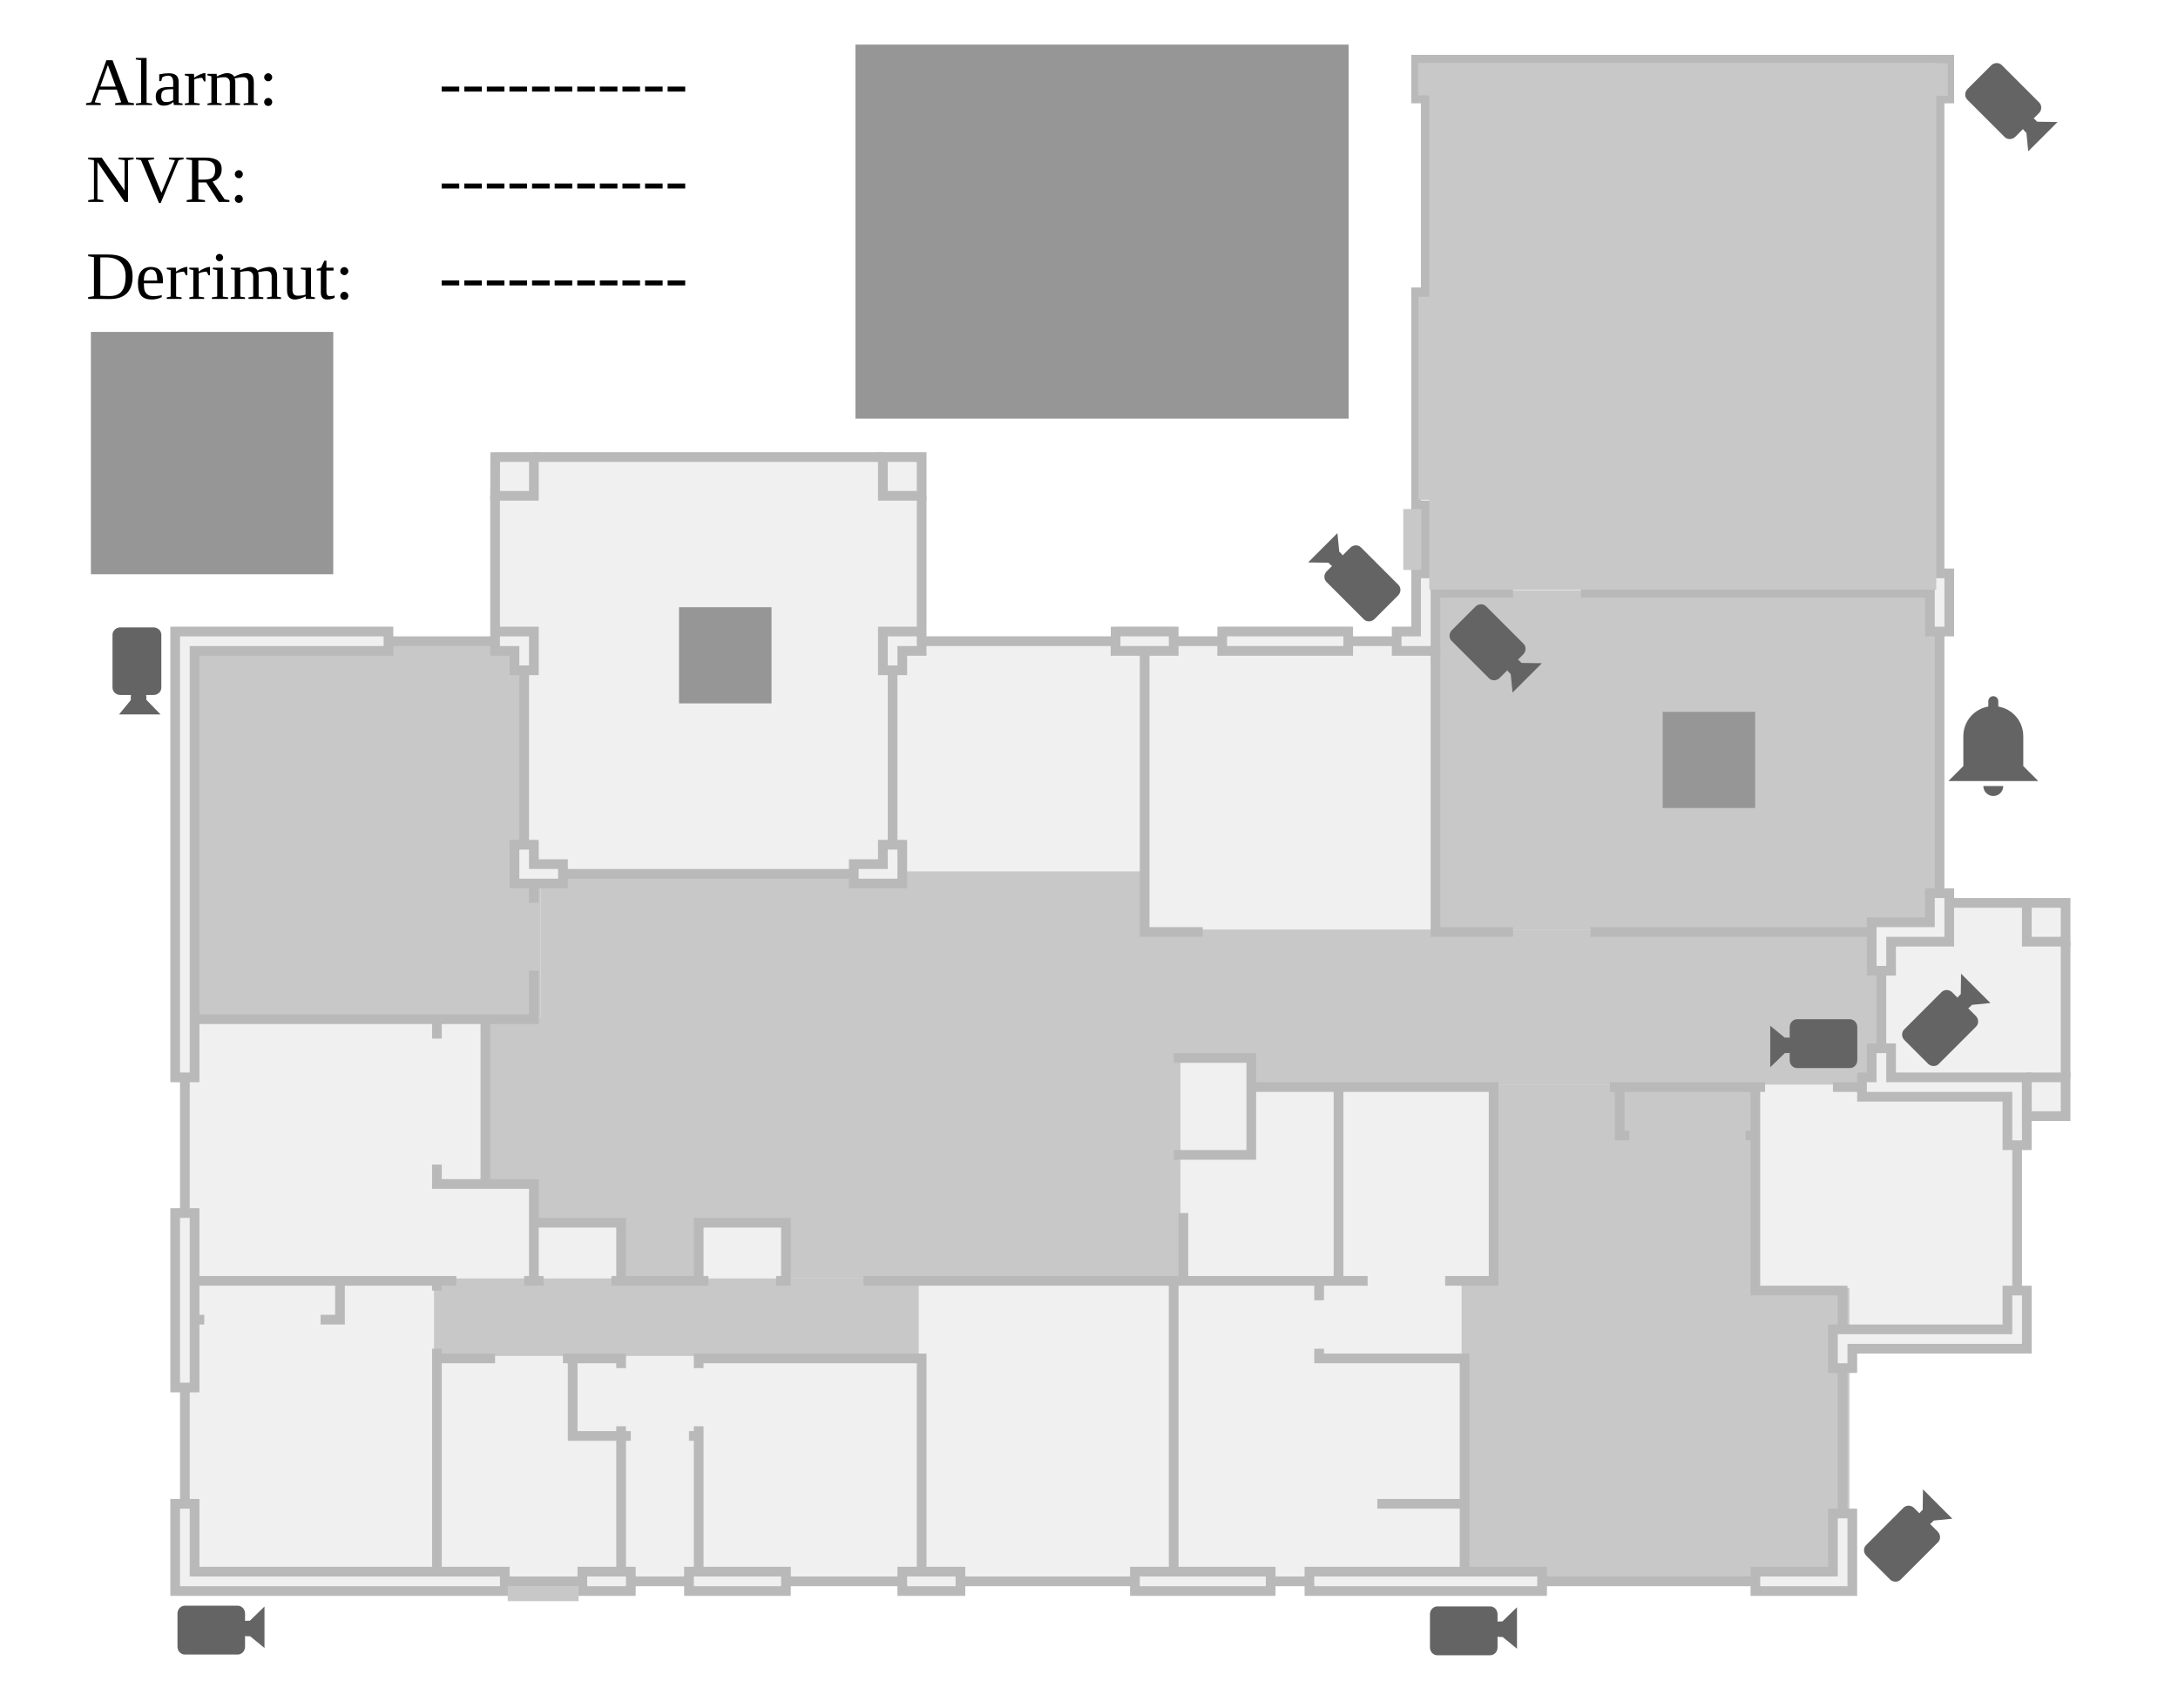
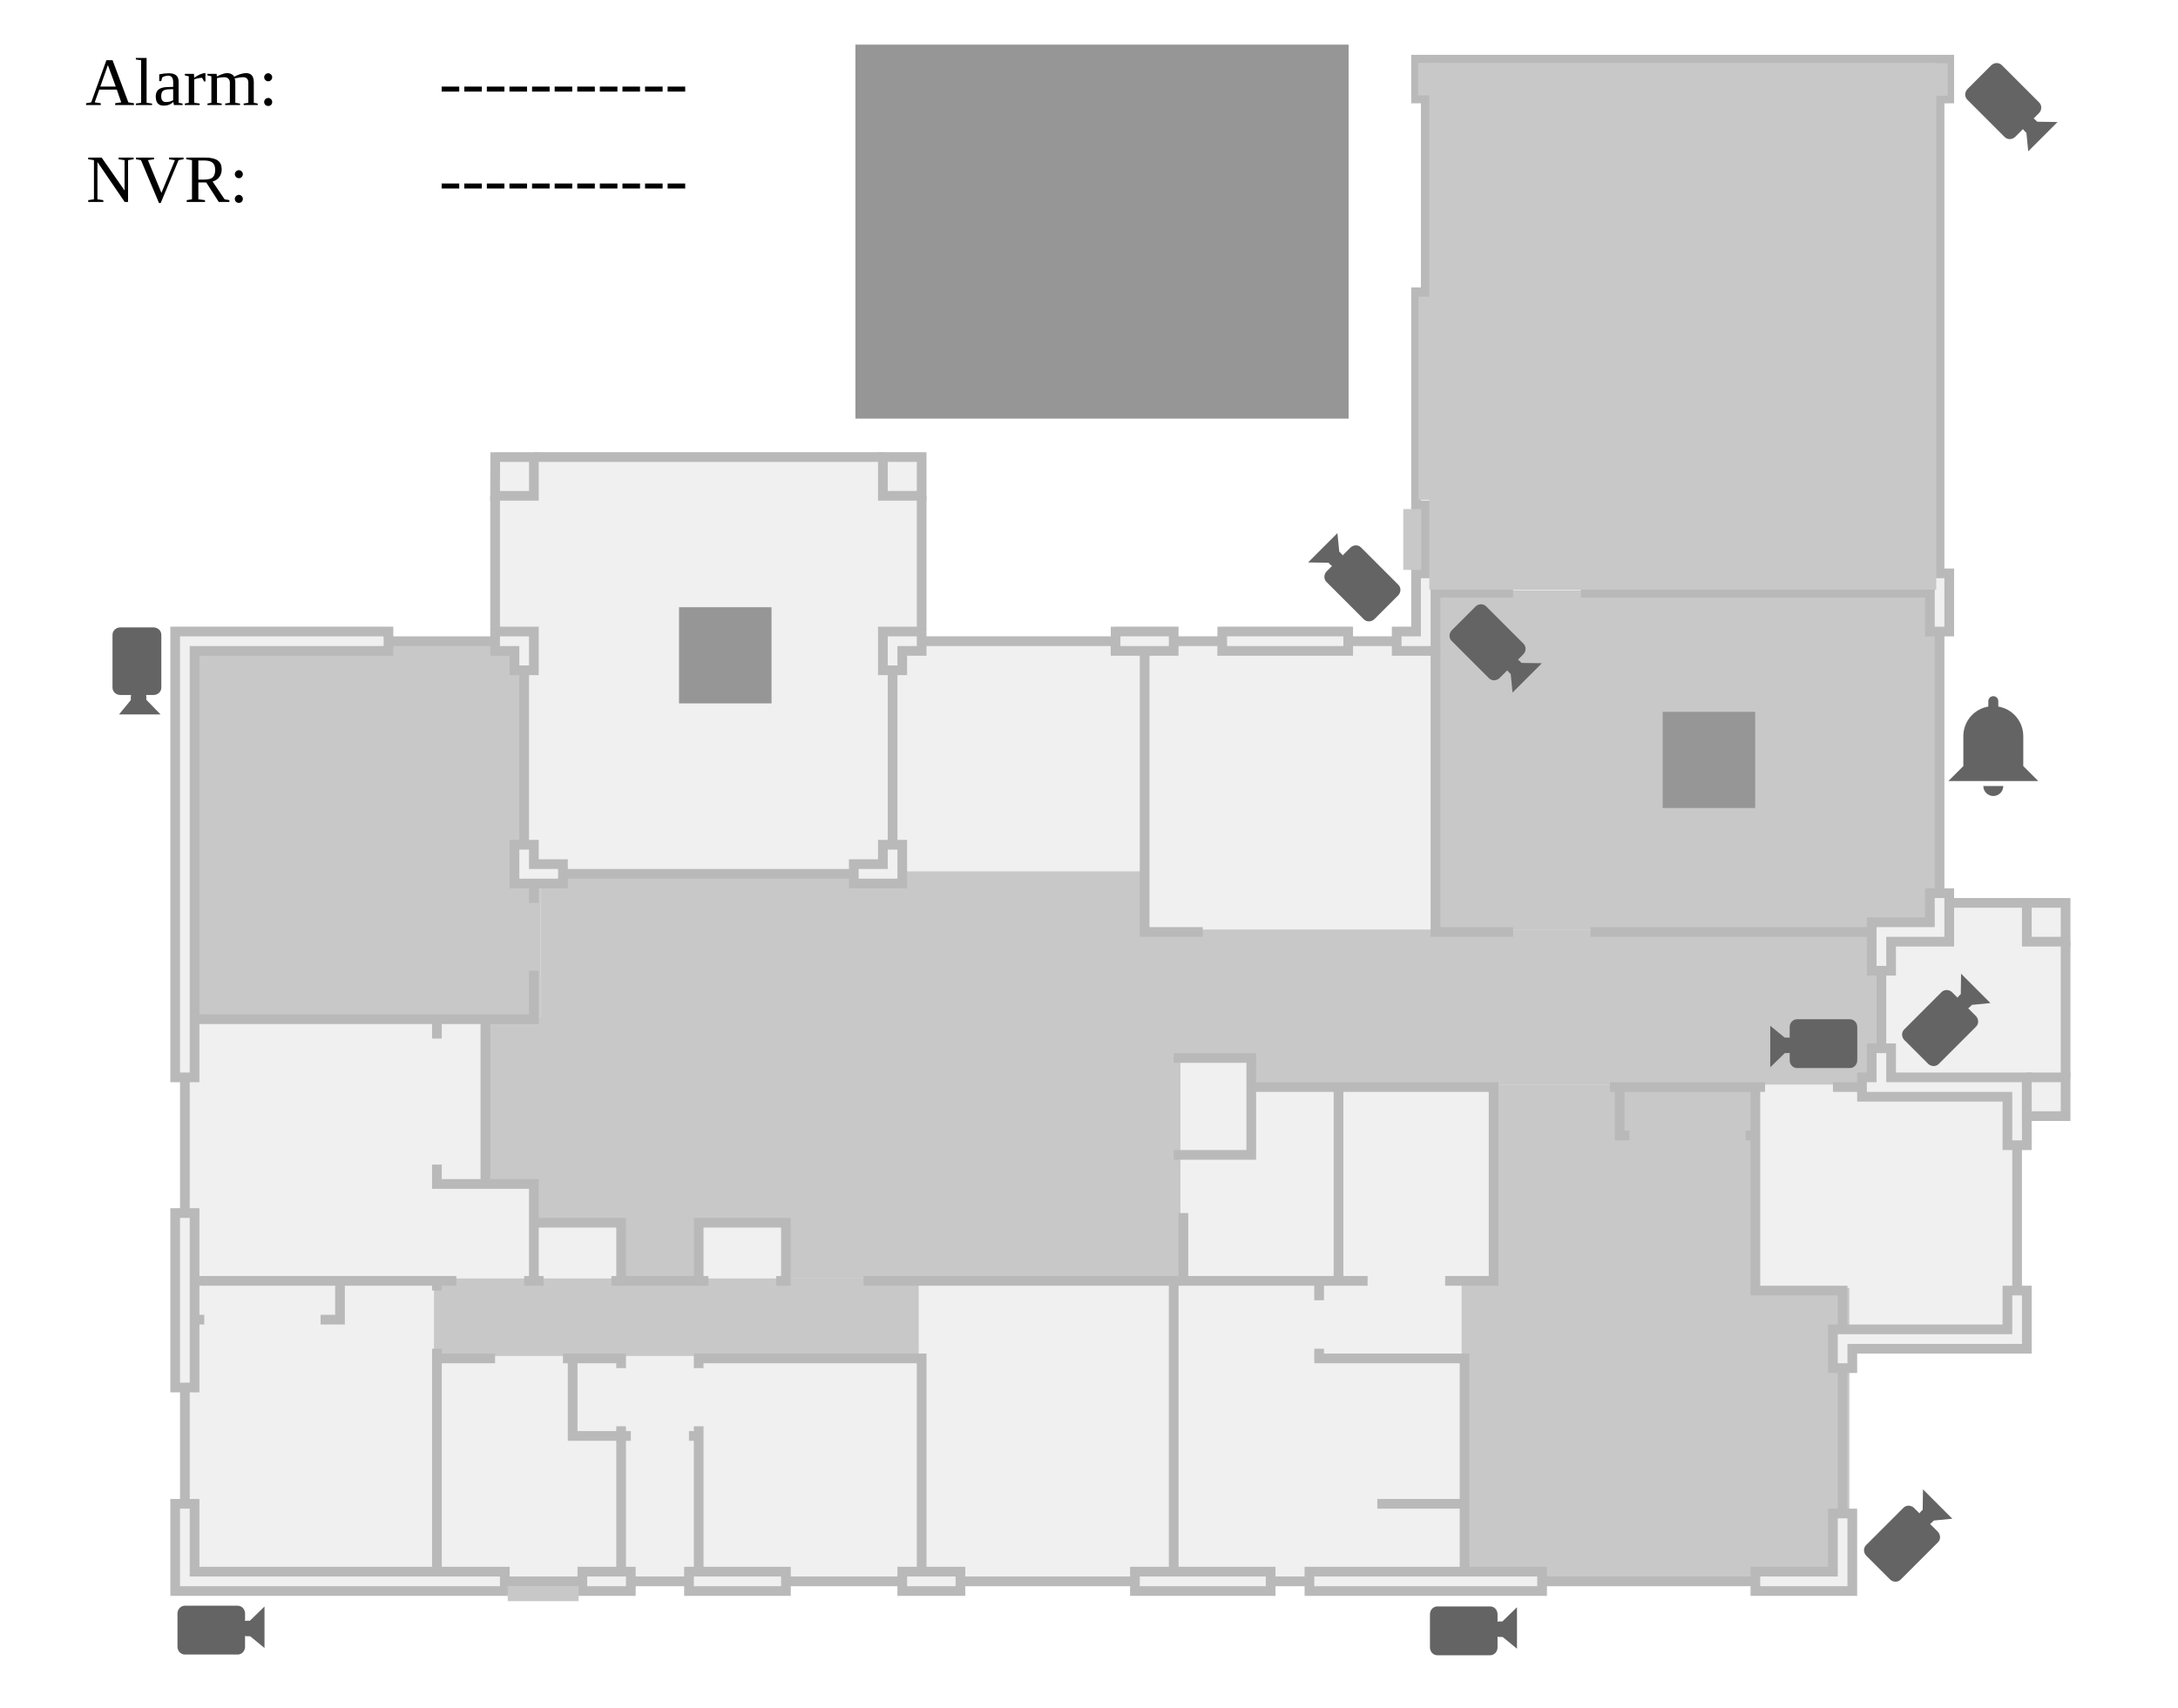
<svg xmlns="http://www.w3.org/2000/svg" version="1.1" id="svg4485" width="224.665" height="176.183" viewBox="0 0 224.665 176.183">
  <defs id="defs4489" />
  <path style="fill:#f0f0f0;fill-opacity:1;stroke:none;stroke-width:0;stroke-miterlimit:4;stroke-dasharray:none;stroke-opacity:1" d="m 146.082,5.664 v 4 h 1 V 29.664 h -1 v 15 9 11 h -2 v 1 h -5 v -1 h -13 v 1 h -5 v -1 h -6 v 1 H 95.082 v -19 H 51.082 v 16.5 1.5 1.5 h -11 v -1.5 h -22 v 47 h 1 v 13 h -1 v 18 h 1 v 12 h -1 v 9 H 191.082 v -8 h -1 v -14 h 1 v -3 h 18 v -6 h -1 v -14 h 1 v -3 h 4 V 92.664 h -13 v -28 h 1 v -6 h -1 v -39 -3 -6 h 1 V 5.664 Z" id="rect4639" />
  <rect style="fill:#c8c8c8;fill-opacity:1;stroke:#b9b9b9;stroke-width:0;stroke-miterlimit:4;stroke-dasharray:none" id="rect7" width="0" height="0" x="7.082" y="1.664" />
  <rect style="fill:#c8c8c8;fill-opacity:1;stroke:#b9b9b9;stroke-width:0;stroke-miterlimit:4;stroke-dasharray:none;stroke-opacity:1" id="binary_sensor.back_hallway" width="50" height="8" x="44.767" y="131.905" />
  <path style="fill:#c8c8c8;fill-opacity:1;stroke:#ff0000;stroke-width:0;stroke-miterlimit:4;stroke-dasharray:none;stroke-opacity:1" d="m 39.767,65.905 v 1 H 19.767 V 104.905 H 55.767 V 90.905 h -3 v -4 h 1 v -18 h -1 v -2 h -2 v -1 z" id="binary_sensor.theatre_room" />
  <path style="fill:#c8c8c8;fill-opacity:1;stroke:#b9b9b9;stroke-width:0;stroke-miterlimit:4;stroke-dasharray:none;stroke-opacity:1" d="m 57.767,89.905 v 1 h -2 v 14 h -6 v 17 h 5 v 4 h 9 v 6 h 8 v -6 h 9 v 6 H 121.767 V 95.905 h -4 V 89.905 H 92.767 v 1 h -5 v -1 z" id="binary_sensor.kitchen" />
  <path style="fill:#c8c8c8;fill-opacity:1;stroke:#b9b9b9;stroke-width:0;stroke-miterlimit:4;stroke-dasharray:none;stroke-opacity:1" d="m 121.767,95.905 v 13 h 7 v 3 h 63 v -1 h 1 v -3 h 1 v -8 h -1 v -4 z" id="binary_sensor.front_hallway" />
  <path style="fill:#c8c8c8;fill-opacity:1;stroke:#b9b9b9;stroke-width:0;stroke-miterlimit:4;stroke-dasharray:none;stroke-opacity:1" d="m 147.767,60.905 v 35 h 45 v -1 h 6 v -3 h 1 v -27 h -1 v -4 z" id="binary_sensor.salon" />
  <path style="fill:#c8c8c8;fill-opacity:1;stroke:#b9b9b9;stroke-width:0;stroke-miterlimit:4;stroke-dasharray:none;stroke-opacity:1" d="m 153.767,111.905 v 20 h -3 v 30 h 8 v 1 h 22 v -1 h 8 v -6 h 2 v -15 h -2 v -4 h 2 v -4 h -10 v -21 z" id="binary_sensor.master_bedroom" />
  <g id="layer1" transform="translate(-1.822591,17.06098)" />
  <path style="fill:none;stroke:#b9b9b9;stroke-width:1px;stroke-linecap:butt;stroke-linejoin:miter;stroke-opacity:1" d="m 146.07,6.158 h 55 v 4 h -2 V 8.158 h -51 v 2 h -2 z" id="path4528" />
  <path style="fill:none;stroke:#b9b9b9;stroke-width:1px;stroke-linecap:butt;stroke-linejoin:miter;stroke-opacity:1" d="m 146.07,30.158 h 2 v 22 h -2 z" id="path4530" />
  <path style="fill:none;stroke:#b9b9b9;stroke-width:1px;stroke-linecap:butt;stroke-linejoin:miter;stroke-opacity:1" d="m 199.07,59.158 h 2 v 6 h -2 z" id="path4534" />
  <path style="fill:none;stroke:#b9b9b9;stroke-width:1px;stroke-linecap:butt;stroke-linejoin:miter;stroke-opacity:1" d="m 146.07,59.158 h 2 v 8 h -4 v -2 h 2 z" id="path4536" />
  <path style="fill:none;stroke:#b9b9b9;stroke-width:1px;stroke-linecap:butt;stroke-linejoin:miter;stroke-opacity:1" d="m 199.07,92.158 h 2 v 5 h -6 v 3 h -2 v -5 h 6 z" id="path4538" />
  <path style="fill:none;stroke:#b9b9b9;stroke-width:1px;stroke-linecap:butt;stroke-linejoin:miter;stroke-opacity:1" d="m 209.07,93.158 h 4 v 4 h -4 z" id="path4540" />
  <path style="fill:none;stroke:#b9b9b9;stroke-width:1px;stroke-linecap:butt;stroke-linejoin:miter;stroke-opacity:1" d="m 209.07,118.158 v -7 h -14 v -3 h -2 v 3 h -1 v 2 h 15 v 5 h 2.5" id="path4560" />
  <path style="fill:none;stroke:#b9b9b9;stroke-width:1px;stroke-linecap:butt;stroke-linejoin:miter;stroke-opacity:1" d="M 147.07,10.158 V 30.158" id="path4564" />
  <path style="fill:none;stroke:#b9b9b9;stroke-width:1px;stroke-linecap:butt;stroke-linejoin:miter;stroke-opacity:1" d="M 200.07,10.158 V 59.158" id="path4566" />
  <path style="fill:none;stroke:#b9b9b9;stroke-width:1px;stroke-linecap:butt;stroke-linejoin:miter;stroke-opacity:1" d="m 147.07,52.158 v 7" id="path4568" />
  <path style="fill:none;stroke:#b9b9b9;stroke-width:1px;stroke-linecap:butt;stroke-linejoin:miter;stroke-opacity:1" d="m 156.07,61.158 h -8" id="path4570" />
  <path style="fill:none;stroke:#b9b9b9;stroke-width:1px;stroke-linecap:butt;stroke-linejoin:miter;stroke-opacity:1" d="m 163.07,61.158 h 36" id="path4572" />
  <path style="fill:none;stroke:#b9b9b9;stroke-width:1px;stroke-linecap:butt;stroke-linejoin:miter;stroke-opacity:1" d="m 200.07,65.158 v 27" id="path4574" />
  <path style="fill:none;stroke:#b9b9b9;stroke-width:1px;stroke-linecap:butt;stroke-linejoin:miter;stroke-opacity:1" d="m 201.07,93.158 h 8" id="path4576" />
  <path style="fill:none;stroke:#b9b9b9;stroke-width:1px;stroke-linecap:butt;stroke-linejoin:miter;stroke-opacity:1" d="M 213.07,97.158 V 111.158" id="path4578" />
  <path style="fill:none;stroke:#b9b9b9;stroke-width:1px;stroke-linecap:butt;stroke-linejoin:miter;stroke-opacity:1" d="m 209.07,111.158 h 4 v 4 h -4 v -4" id="path4580" />
  <path style="fill:none;stroke:#b9b9b9;stroke-width:1px;stroke-linecap:butt;stroke-linejoin:miter;stroke-opacity:1" d="m 189.07,137.158 h 18 v -4 h 2 v 6 h -18 v 2 h -2 v -4.5" id="path4582" />
  <path style="fill:none;stroke:#b9b9b9;stroke-width:1px;stroke-linecap:butt;stroke-linejoin:miter;stroke-opacity:1" d="m 208.07,118.158 v 15" id="path4584" />
  <path style="fill:none;stroke:#b9b9b9;stroke-width:1px;stroke-linecap:butt;stroke-linejoin:miter;stroke-opacity:1" d="m 181.07,112.158 v 21 h 9 v 4" id="path4586" />
  <path style="fill:none;stroke:#b9b9b9;stroke-width:1px;stroke-linecap:butt;stroke-linejoin:miter;stroke-opacity:1" d="m 181.07,162.158 h 8 v -6 h 2 v 8 h -10 z" id="path4588" />
  <path style="fill:none;stroke:#b9b9b9;stroke-width:1px;stroke-linecap:butt;stroke-linejoin:miter;stroke-opacity:1" d="m 190.07,141.158 v 15" id="path4590" />
  <path style="fill:none;stroke:#b9b9b9;stroke-width:1px;stroke-linecap:butt;stroke-linejoin:miter;stroke-opacity:1" d="m 135.07,162.158 h 24 v 2 h -24 v -0.649 -1.851" id="path4592" />
  <path style="fill:none;stroke:#b9b9b9;stroke-width:1px;stroke-linecap:butt;stroke-linejoin:miter;stroke-opacity:1" d="m 136.07,139.158 v 1 h 15 v 22" id="path4596" />
  <path style="fill:none;stroke:#b9b9b9;stroke-width:1px;stroke-linecap:butt;stroke-linejoin:miter;stroke-opacity:1" d="m 142.07,155.158 h 9" id="path4602" />
  <path style="fill:none;stroke:#b9b9b9;stroke-width:1px;stroke-linecap:butt;stroke-linejoin:miter;stroke-opacity:1" d="m 159.07,163.158 h 22" id="path4604" />
  <path style="fill:none;stroke:#b9b9b9;stroke-width:1px;stroke-linecap:butt;stroke-linejoin:miter;stroke-opacity:1" d="m 189.07,112.158 h 3" id="path4606" />
  <path style="fill:none;stroke:#b9b9b9;stroke-width:1px;stroke-linecap:butt;stroke-linejoin:miter;stroke-opacity:1" d="m 166.07,112.158 h 16" id="path4610" />
  <path style="fill:none;stroke:#b9b9b9;stroke-width:1px;stroke-linecap:butt;stroke-linejoin:miter;stroke-opacity:1" d="m 168.07,117.158 h -1 v -5" id="path4612" />
  <path style="fill:none;stroke:#b9b9b9;stroke-width:1px;stroke-linecap:butt;stroke-linejoin:miter;stroke-opacity:1" d="m 180.07,117.158 h 1" id="path4614" />
  <path style="fill:none;stroke:#b9b9b9;stroke-width:1px;stroke-linecap:butt;stroke-linejoin:miter;stroke-opacity:1" d="m 194.07,100.158 v 8" id="path4616" />
  <path style="fill:none;stroke:#b9b9b9;stroke-width:1px;stroke-linecap:butt;stroke-linejoin:miter;stroke-opacity:1" d="m 148.07,67.158 v 29 h 8" id="path4618" />
  <path style="fill:none;stroke:#b9b9b9;stroke-width:1px;stroke-linecap:butt;stroke-linejoin:miter;stroke-opacity:1" d="m 164.07,96.158 h 29" id="path4620" />
  <path style="fill:none;stroke:#b9b9b9;stroke-width:1px;stroke-linecap:butt;stroke-linejoin:miter;stroke-opacity:1" d="m 126.07,65.158 h 13 v 2 h -13 l 0.012,-2.494" id="path4622" />
  <path style="fill:none;stroke:#b9b9b9;stroke-width:1px;stroke-linecap:butt;stroke-linejoin:miter;stroke-opacity:1" d="m 115.07,65.158 h 6 v 2 h -6 l 0.012,-2.494" id="path4624" />
  <path style="fill:none;stroke:#b9b9b9;stroke-width:1px;stroke-linecap:butt;stroke-linejoin:miter;stroke-opacity:1" d="m 124.07,96.158 h -6 V 67.158" id="path4626" />
  <path style="fill:none;stroke:#b9b9b9;stroke-width:1px;stroke-linecap:butt;stroke-linejoin:miter;stroke-opacity:1" d="m 121.07,66.158 h 5" id="path4628" />
  <path style="fill:none;stroke:#b9b9b9;stroke-width:1px;stroke-linecap:butt;stroke-linejoin:miter;stroke-opacity:1" d="m 95.07,65.158 h -4 v 4 h 2 v -2 h 2 v -2" id="path4630" />
  <path style="fill:none;stroke:#b9b9b9;stroke-width:1px;stroke-linecap:butt;stroke-linejoin:miter;stroke-opacity:1" d="M 95.07,66.158 H 115.07" id="path4632" />
  <path style="fill:none;stroke:#b9b9b9;stroke-width:1px;stroke-linecap:butt;stroke-linejoin:miter;stroke-opacity:1" d="m 88.07,89.158 h 3 v -2 h 2 v 4 h -5 z" id="path4634" />
  <path style="fill:none;stroke:#b9b9b9;stroke-width:1px;stroke-linecap:butt;stroke-linejoin:miter;stroke-opacity:1" d="m 92.07,69.158 v 18" id="path4636" />
  <path style="fill:none;stroke:#b9b9b9;stroke-width:1px;stroke-linecap:butt;stroke-linejoin:miter;stroke-opacity:1" d="m 91.07,47.158 h 4 v 4 h -4 z" id="path4638" />
  <path style="fill:none;stroke:#b9b9b9;stroke-width:1px;stroke-linecap:butt;stroke-linejoin:miter;stroke-opacity:1" d="m 95.07,51.158 v 14" id="path4640" />
  <path style="fill:none;stroke:#b9b9b9;stroke-width:1px;stroke-linecap:butt;stroke-linejoin:miter;stroke-opacity:1" d="m 51.07,47.158 h 4 v 4 h -4 l 0.012,-4.494" id="path4644" />
  <path style="fill:none;stroke:#b9b9b9;stroke-width:1px;stroke-linecap:butt;stroke-linejoin:miter;stroke-opacity:1" d="M 55.07,47.158 H 91.07" id="path4646" />
  <path style="fill:none;stroke:#b9b9b9;stroke-width:1px;stroke-linecap:butt;stroke-linejoin:miter;stroke-opacity:1" d="m 51.07,65.158 h 4 v 4 h -2 v -2 h -2 v -2" id="path4648" />
  <path style="fill:none;stroke:#b9b9b9;stroke-width:1px;stroke-linecap:butt;stroke-linejoin:miter;stroke-opacity:1" d="m 51.07,51.158 v 14" id="path4650" />
  <path style="fill:none;stroke:#b9b9b9;stroke-width:1px;stroke-linecap:butt;stroke-linejoin:miter;stroke-opacity:1" d="m 53.07,87.158 h 2 v 2 h 3 v 2 h -5 v -4.5" id="path4652" />
  <path style="fill:none;stroke:#b9b9b9;stroke-width:1px;stroke-linecap:butt;stroke-linejoin:miter;stroke-opacity:1" d="m 54.07,69.158 v 18" id="path4654" />
  <path style="fill:none;stroke:#b9b9b9;stroke-width:1px;stroke-linecap:butt;stroke-linejoin:miter;stroke-opacity:1" d="m 55.07,91.158 v 2" id="path4656" />
  <path style="fill:none;stroke:#b9b9b9;stroke-width:1px;stroke-linecap:butt;stroke-linejoin:miter;stroke-opacity:1" d="M 58.07,90.158 H 88.07" id="path4658" />
  <path style="fill:none;stroke:#b9b9b9;stroke-width:1px;stroke-linecap:butt;stroke-linejoin:miter;stroke-opacity:1" d="m 40.07,65.158 h 0.5 -22.5 v 46 h 2 V 67.158 h 20 v -2" id="path4660" />
  <path style="fill:none;stroke:#b9b9b9;stroke-width:1px;stroke-linecap:butt;stroke-linejoin:miter;stroke-opacity:1" d="m 40.07,66.158 h 11" id="path4662" />
  <path style="fill:none;stroke:#b9b9b9;stroke-width:1px;stroke-linecap:butt;stroke-linejoin:miter;stroke-opacity:1" d="m 20.07,105.158 h 35 v -5" id="path4664" />
  <path style="fill:none;stroke:#b9b9b9;stroke-width:1px;stroke-linecap:butt;stroke-linejoin:miter;stroke-opacity:1" d="m 45.07,105.158 v 2" id="path4666" />
  <path style="fill:none;stroke:#b9b9b9;stroke-width:1px;stroke-linecap:butt;stroke-linejoin:miter;stroke-opacity:1" d="m 18.07,125.158 h 2 v 18 h -2 z" id="path4668" />
  <path style="fill:none;stroke:#b9b9b9;stroke-width:1px;stroke-linecap:butt;stroke-linejoin:miter;stroke-opacity:1" d="m 19.07,111.158 v 14" id="path4670" />
  <path style="fill:none;stroke:#b9b9b9;stroke-width:1px;stroke-linecap:butt;stroke-linejoin:miter;stroke-opacity:1" d="m 18.07,155.158 h 2 v 7 h 32 v 2 H 18.07 Z" id="path4672" />
  <path style="fill:none;stroke:#b9b9b9;stroke-width:1px;stroke-linecap:butt;stroke-linejoin:miter;stroke-opacity:1" d="m 19.07,143.158 v 12" id="path4674" />
  <path style="fill:none;stroke:#b9b9b9;stroke-width:1px;stroke-linecap:butt;stroke-linejoin:miter;stroke-opacity:1" d="M 20.07,132.158 H 47.07" id="path4676" />
  <path style="fill:none;stroke:#b9b9b9;stroke-width:1px;stroke-linecap:butt;stroke-linejoin:miter;stroke-opacity:1" d="m 45.07,133.158 v 0" id="path4678" />
  <path style="fill:none;stroke:#b9b9b9;stroke-width:1px;stroke-linecap:butt;stroke-linejoin:miter;stroke-opacity:1" d="m 33.07,136.158 h 2 v -4" id="path4680" />
  <path style="fill:none;stroke:#b9b9b9;stroke-width:1px;stroke-linecap:butt;stroke-linejoin:miter;stroke-opacity:1" d="m 21.07,136.158 h -1" id="path4682" />
  <path style="fill:none;stroke:#b9b9b9;stroke-width:1px;stroke-linecap:butt;stroke-linejoin:miter;stroke-opacity:1" d="m 45.07,139.158 v 23" id="path4684" />
  <path style="fill:none;stroke:#b9b9b9;stroke-width:1px;stroke-linecap:butt;stroke-linejoin:miter;stroke-opacity:1" d="M 45.07,133.158 Z" id="path4686" />
  <path style="fill:none;stroke:#b9b9b9;stroke-width:1px;stroke-linecap:butt;stroke-linejoin:miter;stroke-opacity:1" d="m 45.07,140.158 h 6" id="path4688" />
  <path style="fill:none;stroke:#b9b9b9;stroke-width:1px;stroke-linecap:butt;stroke-linejoin:miter;stroke-opacity:1" d="m 45.07,132.158 v 1" id="path4690" />
  <path style="fill:none;stroke:#b9b9b9;stroke-width:1px;stroke-linecap:butt;stroke-linejoin:miter;stroke-opacity:1" d="m 50.07,122.158 v -17" id="path4692" />
  <path style="fill:none;stroke:#b9b9b9;stroke-width:1px;stroke-linecap:butt;stroke-linejoin:miter;stroke-opacity:1" d="m 45.07,120.158 v 2 h 10 v 10 0" id="path4694" />
  <path style="fill:none;stroke:#b9b9b9;stroke-width:1px;stroke-linecap:butt;stroke-linejoin:miter;stroke-opacity:1" d="m 54.07,132.158 h 2" id="path4696" />
  <path style="fill:none;stroke:#b9b9b9;stroke-width:1px;stroke-linecap:butt;stroke-linejoin:miter;stroke-opacity:1" d="m 55.07,126.158 h 1.405 7.595 v 6 h 8 v -6 h 9 v 6 h -1" id="path4698" />
  <path style="fill:none;stroke:#b9b9b9;stroke-width:1px;stroke-linecap:butt;stroke-linejoin:miter;stroke-opacity:1" d="m 63.07,132.158 h 1" id="path4700" />
  <path style="fill:none;stroke:#b9b9b9;stroke-width:1px;stroke-linecap:butt;stroke-linejoin:miter;stroke-opacity:1" d="m 73.07,132.158 h -1" id="path4702" />
  <path style="fill:none;stroke:#b9b9b9;stroke-width:1px;stroke-linecap:butt;stroke-linejoin:miter;stroke-opacity:1" d="m 59.57,162.158 h 0.767 4.733 v 2 h -5 v -2" id="path4712" />
  <path style="fill:none;stroke:#b9b9b9;stroke-width:1px;stroke-linecap:butt;stroke-linejoin:miter;stroke-opacity:1" d="m 71.07,162.158 h 2.507 7.493 v 2 h -10 v -2.5" id="path4714" />
  <path style="fill:none;stroke:#b9b9b9;stroke-width:1px;stroke-linecap:butt;stroke-linejoin:miter;stroke-opacity:1" d="m 93.07,162.158 h 0.442 5.558 v 2 h -6 v -2.5 0.5" id="path4718" />
  <path style="fill:none;stroke:#b9b9b9;stroke-width:1px;stroke-linecap:butt;stroke-linejoin:miter;stroke-opacity:1" d="m 117.07,162.158 h 14 v 2 h -14 v -2.5 0.5" id="path4720" />
  <path style="fill:none;stroke:#b9b9b9;stroke-width:1px;stroke-linecap:butt;stroke-linejoin:miter;stroke-opacity:1" d="m 99.07,163.158 h 17.822 0.178 v 0" id="path4722" />
  <path style="fill:none;stroke:#b9b9b9;stroke-width:1px;stroke-linecap:butt;stroke-linejoin:miter;stroke-opacity:1" d="m 131.07,163.158 h 4" id="path4724" />
  <path style="fill:none;stroke:#b9b9b9;stroke-width:1px;stroke-linecap:butt;stroke-linejoin:miter;stroke-opacity:1" d="m 81.07,163.158 h 12" id="path4726" />
  <path style="fill:none;stroke:#b9b9b9;stroke-width:1px;stroke-linecap:butt;stroke-linejoin:miter;stroke-opacity:1" d="m 65.07,163.158 h 6" id="path4728" />
  <path style="fill:none;stroke:#b9b9b9;stroke-width:1px;stroke-linecap:butt;stroke-linejoin:miter;stroke-opacity:1" d="m 52.07,163.158 h 8" id="path4730" />
  <path style="fill:none;stroke:#b9b9b9;stroke-width:1px;stroke-linecap:butt;stroke-linejoin:miter;stroke-opacity:1" d="m 72.07,147.158 v 15" id="path4732" />
  <path style="fill:none;stroke:#b9b9b9;stroke-width:1px;stroke-linecap:butt;stroke-linejoin:miter;stroke-opacity:1" d="m 71.07,148.158 v 0" id="path4734" />
  <path style="fill:none;stroke:#b9b9b9;stroke-width:1px;stroke-linecap:butt;stroke-linejoin:miter;stroke-opacity:1" d="m 71.07,148.158 h 1" id="path4736" />
  <path style="fill:none;stroke:#b9b9b9;stroke-width:1px;stroke-linecap:butt;stroke-linejoin:miter;stroke-opacity:1" d="m 64.07,147.158 v 15" id="path4738" />
  <path style="fill:none;stroke:#b9b9b9;stroke-width:1px;stroke-linecap:butt;stroke-linejoin:miter;stroke-opacity:1" d="m 58.07,140.158 h 6 v 1" id="path4740" />
  <path style="fill:none;stroke:#b9b9b9;stroke-width:1px;stroke-linecap:butt;stroke-linejoin:miter;stroke-opacity:1" d="m 59.07,140.158 v 8 h 6" id="path4744" />
  <path style="fill:none;stroke:#b9b9b9;stroke-width:1px;stroke-linecap:butt;stroke-linejoin:miter;stroke-opacity:1" d="m 72.07,141.158 v -1 h 23 v 22" id="path4746" />
  <path style="fill:none;stroke:#b9b9b9;stroke-width:1px;stroke-linecap:butt;stroke-linejoin:miter;stroke-opacity:1" d="M 89.07,132.158 H 141.07" id="path4748" />
  <path style="fill:none;stroke:#b9b9b9;stroke-width:1px;stroke-linecap:butt;stroke-linejoin:miter;stroke-opacity:1" d="m 122.07,125.158 v 7" id="path4750" />
  <path style="fill:none;stroke:#b9b9b9;stroke-width:1px;stroke-linecap:butt;stroke-linejoin:miter;stroke-opacity:1" d="m 121.07,132.158 v 30" id="path4752" />
  <path style="fill:none;stroke:#b9b9b9;stroke-width:1px;stroke-linecap:butt;stroke-linejoin:miter;stroke-opacity:1" d="m 136.07,132.158 v 2" id="path4754" />
  <path style="fill:none;stroke:#b9b9b9;stroke-width:1px;stroke-linecap:butt;stroke-linejoin:miter;stroke-opacity:1" d="m 121.07,109.158 h 8 v 10 h -5.605 -2.395" id="path4756" />
  <path style="fill:none;stroke:#b9b9b9;stroke-width:1px;stroke-linecap:butt;stroke-linejoin:miter;stroke-opacity:1" d="m 129.07,112.158 h 25 v 20 h -5" id="path4758" />
  <path style="fill:none;stroke:#b9b9b9;stroke-width:1px;stroke-linecap:butt;stroke-linejoin:miter;stroke-opacity:1" d="m 138.07,112.158 v 20" id="path4760" />
  <path style="fill:none;stroke:#b9b9b9;stroke-width:1px;stroke-linecap:butt;stroke-linejoin:miter;stroke-opacity:1" d="m 139.07,66.158 h 5" id="path4762" />
  <text xml:space="preserve" x="8.816" y="10.84" id="text4631">
    <tspan id="tspan4629" x="8.816" y="10.84" style="font-size:7px">Alarm:</tspan>
  </text>
  <text xml:space="preserve" x="8.896" y="20.84" id="text4631-4">
    <tspan id="tspan4629-0" x="8.896" y="20.84" style="font-size:7px">NVR:</tspan>
  </text>
-   <text xml:space="preserve" x="8.896" y="30.84" id="text4631-3">
-     <tspan id="tspan4629-6" x="8.896" y="30.84" style="font-size:7px">Derrimut:</tspan>
-   </text>
  <text xml:space="preserve" x="45.292" y="10.84" id="alarm_control_panel.alarm">
    <tspan id="tspan4629-03" x="45.292" y="10.84" style="font-size:7px">-----------</tspan>
  </text>
  <text xml:space="preserve" x="45.292" y="20.84" id="binary_sensor.blue_iris_nvr">
    <tspan id="tspan4629-03-2" x="45.292" y="20.84" style="font-size:7px">-----------</tspan>
-   </text>
-   <text xml:space="preserve" x="45.292" y="30.84" id="weather.bom_weather" class="petar steve">
-     <tspan id="tspan4629-03-2-3" x="45.292" y="30.84" style="font-size:7px">-----------</tspan>
  </text>
  <g id="camera.side_of_house" transform="matrix(0.8704786,0,0,1.128194,-753.8711,-638.4389)">
    <path id="path4918" d="m 895.655,714.114 h -0.325 c -0.086,0 -0.168,0.009 -0.249,0.021 v -0.68 c 0,-0.394 -0.39,-0.712 -0.873,-0.712 h -6.262 c -0.482,0 -0.873,0.319 -0.873,0.712 v 3.04 c 0,0.394 0.392,0.714 0.873,0.714 h 6.262 c 0.482,0 0.873,-0.32 0.873,-0.714 v -0.981 c 0.081,0.013 0.163,0.021 0.249,0.021 h 0.355 l 1.7,1.076 v -3.795 z" style="fill:#646464;fill-opacity:1;stroke-width:0.009" />
  </g>
  <g id="camera.hallway" transform="matrix(-0.8704786,0,0,-1.128194,963.7592,914.3136)">
    <path id="path4918-2-7" d="m 895.655,714.114 h -0.325 c -0.086,0 -0.168,0.009 -0.249,0.021 v -0.68 c 0,-0.394 -0.39,-0.712 -0.873,-0.712 h -6.262 c -0.482,0 -0.873,0.319 -0.873,0.712 v 3.04 c 0,0.394 0.392,0.714 0.873,0.714 h 6.262 c 0.482,0 0.873,-0.32 0.873,-0.714 v -0.981 c 0.081,0.013 0.163,0.021 0.249,0.021 h 0.355 l 1.7,1.076 v -3.795 z" style="fill:#646464;fill-opacity:1;stroke-width:0.009" />
  </g>
  <g id="camera.back_garden" transform="matrix(0,0.8704786,-1.128194,0,820.755,-707.4432)">
    <path id="path4918-2-7-1" d="m 895.655,714.114 h -0.325 c -0.086,0 -0.168,0.009 -0.249,0.021 v -0.68 c 0,-0.394 -0.39,-0.712 -0.873,-0.712 h -6.262 c -0.482,0 -0.873,0.319 -0.873,0.712 v 3.04 c 0,0.394 0.392,0.714 0.873,0.714 h 6.262 c 0.482,0 0.873,-0.32 0.873,-0.714 v -0.981 c 0.081,0.013 0.163,0.021 0.249,0.021 h 0.355 l 1.7,1.076 v -3.795 z" style="fill:#646464;fill-opacity:1;stroke-width:0.009" />
  </g>
  <g id="camera.driveway" transform="matrix(0.6155213,0.6155213,-0.7977535,0.7977535,228.5353,-1108.423)">
    <path id="path4918-2-7-1-2" d="m 895.655,714.114 h -0.325 c -0.086,0 -0.168,0.009 -0.249,0.021 v -0.68 c 0,-0.394 -0.39,-0.712 -0.873,-0.712 h -6.262 c -0.482,0 -0.873,0.319 -0.873,0.712 v 3.04 c 0,0.394 0.392,0.714 0.873,0.714 h 6.262 c 0.482,0 0.873,-0.32 0.873,-0.714 v -0.981 c 0.081,0.013 0.163,0.021 0.249,0.021 h 0.355 l 1.7,1.076 v -3.795 z" style="fill:#646464;fill-opacity:1;stroke-width:0.009" />
  </g>
  <g id="camera.salon" transform="matrix(0.6155213,0.6155213,-0.7977535,0.7977535,175.341,-1052.582)">
    <path id="path4918-2-7-1-2-4" d="m 895.655,714.114 h -0.325 c -0.086,0 -0.168,0.009 -0.249,0.021 v -0.68 c 0,-0.394 -0.39,-0.712 -0.873,-0.712 h -6.262 c -0.482,0 -0.873,0.319 -0.873,0.712 v 3.04 c 0,0.394 0.392,0.714 0.873,0.714 h 6.262 c 0.482,0 0.873,-0.32 0.873,-0.714 v -0.981 c 0.081,0.013 0.163,0.021 0.249,0.021 h 0.355 l 1.7,1.076 v -3.795 z" style="fill:#646464;fill-opacity:1;stroke-width:0.009" />
  </g>
  <g id="camera.backyard" transform="matrix(-0.6155213,-0.6155213,0.7977535,-0.7977535,118.638,1179.042)">
    <path id="path4918-2-7-1-2-4-2" d="m 895.655,714.114 h -0.325 c -0.086,0 -0.168,0.009 -0.249,0.021 v -0.68 c 0,-0.394 -0.39,-0.712 -0.873,-0.712 h -6.262 c -0.482,0 -0.873,0.319 -0.873,0.712 v 3.04 c 0,0.394 0.392,0.714 0.873,0.714 h 6.262 c 0.482,0 0.873,-0.32 0.873,-0.714 v -0.981 c 0.081,0.013 0.163,0.021 0.249,0.021 h 0.355 l 1.7,1.076 v -3.795 z" style="fill:#646464;fill-opacity:1;stroke-width:0.009" />
  </g>
  <g id="camera.front_door" transform="matrix(0.6155213,-0.6155213,0.7977535,0.7977535,-918.7232,84.17184)">
    <path id="path4918-2-7-1-2-4-2-9" d="m 895.655,714.114 h -0.325 c -0.086,0 -0.168,0.009 -0.249,0.021 v -0.68 c 0,-0.394 -0.39,-0.712 -0.873,-0.712 h -6.262 c -0.482,0 -0.873,0.319 -0.873,0.712 v 3.04 c 0,0.394 0.392,0.714 0.873,0.714 h 6.262 c 0.482,0 0.873,-0.32 0.873,-0.714 v -0.981 c 0.081,0.013 0.163,0.021 0.249,0.021 h 0.355 l 1.7,1.076 v -3.795 z" style="fill:#646464;fill-opacity:1;stroke-width:0.009" />
  </g>
  <g id="camera.front_yard" transform="matrix(0.6155213,-0.6155213,0.7977535,0.7977535,-922.6526,137.3768)">
    <path id="path4918-2-7-1-2-4-2-0" d="m 895.655,714.114 h -0.325 c -0.086,0 -0.168,0.009 -0.249,0.021 v -0.68 c 0,-0.394 -0.39,-0.712 -0.873,-0.712 h -6.262 c -0.482,0 -0.873,0.319 -0.873,0.712 v 3.04 c 0,0.394 0.392,0.714 0.873,0.714 h 6.262 c 0.482,0 0.873,-0.32 0.873,-0.714 v -0.981 c 0.081,0.013 0.163,0.021 0.249,0.021 h 0.355 l 1.7,1.076 v -3.795 z" style="fill:#646464;fill-opacity:1;stroke-width:0.009" />
  </g>
  <path id="switch.salon_chime" d="m 206.644,81.101 a 1.03,1.03 0 0 1 -1.03,1.03 1.03,1.03 0 0 1 -1.03,-1.03 h 2.06 m -1.03,-9.272 a 0.515,0.515 0 0 1 0.515,0.515 v 0.556 c 1.463,0.247 2.576,1.52 2.576,3.049 v 3.091 l 1.545,1.545 h -9.272 l 1.545,-1.545 v -3.091 c 0,-1.53 1.113,-2.802 2.576,-3.049 v -0.556 a 0.515,0.515 0 0 1 0.515,-0.515 z" style="fill:#646464;fill-opacity:1;stroke-width:0.515" />
-   <rect style="fill:#969696;fill-opacity:1;stroke:none;stroke-width:0.911;stroke-miterlimit:4;stroke-dasharray:none;stroke-opacity:1" id="sensor.derrimut_dark_sky_icon" width="25" height="25" x="9.376" y="34.248" />
  <rect style="fill:#969696;fill-opacity:1;stroke:none;stroke-width:0;stroke-miterlimit:4;stroke-dasharray:none;stroke-opacity:1" id="camera.ring.image" width="50.875" height="38.589" x="88.236" y="4.603" />
  <g id="camera.fuse_box" transform="matrix(0.8704786,0,0,1.128194,-624.675,-638.3646)">
    <path id="path4918-8" d="m 895.655,714.114 h -0.325 c -0.086,0 -0.168,0.009 -0.249,0.021 v -0.68 c 0,-0.394 -0.39,-0.712 -0.873,-0.712 h -6.262 c -0.482,0 -0.873,0.319 -0.873,0.712 v 3.04 c 0,0.394 0.392,0.714 0.873,0.714 h 6.262 c 0.482,0 0.873,-0.32 0.873,-0.714 v -0.981 c 0.081,0.013 0.163,0.021 0.249,0.021 h 0.355 l 1.7,1.076 v -3.795 z" style="fill:#646464;fill-opacity:1;stroke-width:0.009" />
  </g>
  <rect style="fill:#969696;fill-opacity:1;stroke:none;stroke-width:0;stroke-miterlimit:4;stroke-dasharray:none;stroke-opacity:1" id="media_player.alfresco.image" width="9.541" height="9.922" x="70.044" y="62.652" />
  <rect style="fill:#969696;fill-opacity:1;stroke:none;stroke-width:0;stroke-miterlimit:4;stroke-dasharray:none;stroke-opacity:1" id="media_player.salon.image" width="9.541" height="9.922" x="171.508" y="73.446" />
  <g id="binary_sensor.garage">
    <rect y="6.495" x="147.434" height="54.347" width="52.294" id="binary_sensor.back_hallway-7" style="fill:#c8c8c8;fill-opacity:1;stroke:#b9b9b9;stroke-width:0;stroke-miterlimit:4;stroke-dasharray:none;stroke-opacity:1" />
    <rect y="6.495" x="146.287" height="3.345" width="1.764" id="binary_sensor.back_hallway-7-1" style="fill:#c8c8c8;fill-opacity:1;stroke:#b9b9b9;stroke-width:0;stroke-miterlimit:4;stroke-dasharray:none;stroke-opacity:1" />
    <rect y="6.529" x="199.144" height="3.345" width="1.764" id="binary_sensor.back_hallway-7-1-0" style="fill:#c8c8c8;fill-opacity:1;stroke:#b9b9b9;stroke-width:0;stroke-miterlimit:4;stroke-dasharray:none;stroke-opacity:1" />
    <rect y="30.613" x="146.321" height="20.953" width="1.764" id="binary_sensor.back_hallway-7-1-6" style="fill:#c8c8c8;fill-opacity:1;stroke:#b9b9b9;stroke-width:0;stroke-miterlimit:4;stroke-dasharray:none;stroke-opacity:1" />
  </g>
  <rect style="fill:#c8c8c8;fill-opacity:1;stroke:#b9b9b9;stroke-width:0;stroke-miterlimit:4;stroke-dasharray:none;stroke-opacity:1" id="binary_sensor.laundry_door" width="7.306" height="1.56" x="52.375" y="163.644" />
  <rect style="fill:#c8c8c8;fill-opacity:1;stroke:#b9b9b9;stroke-width:0;stroke-miterlimit:4;stroke-dasharray:none;stroke-opacity:1" id="binary_sensor.garage_door" width="1.867" height="6.283" x="144.752" y="52.519" />
</svg>
